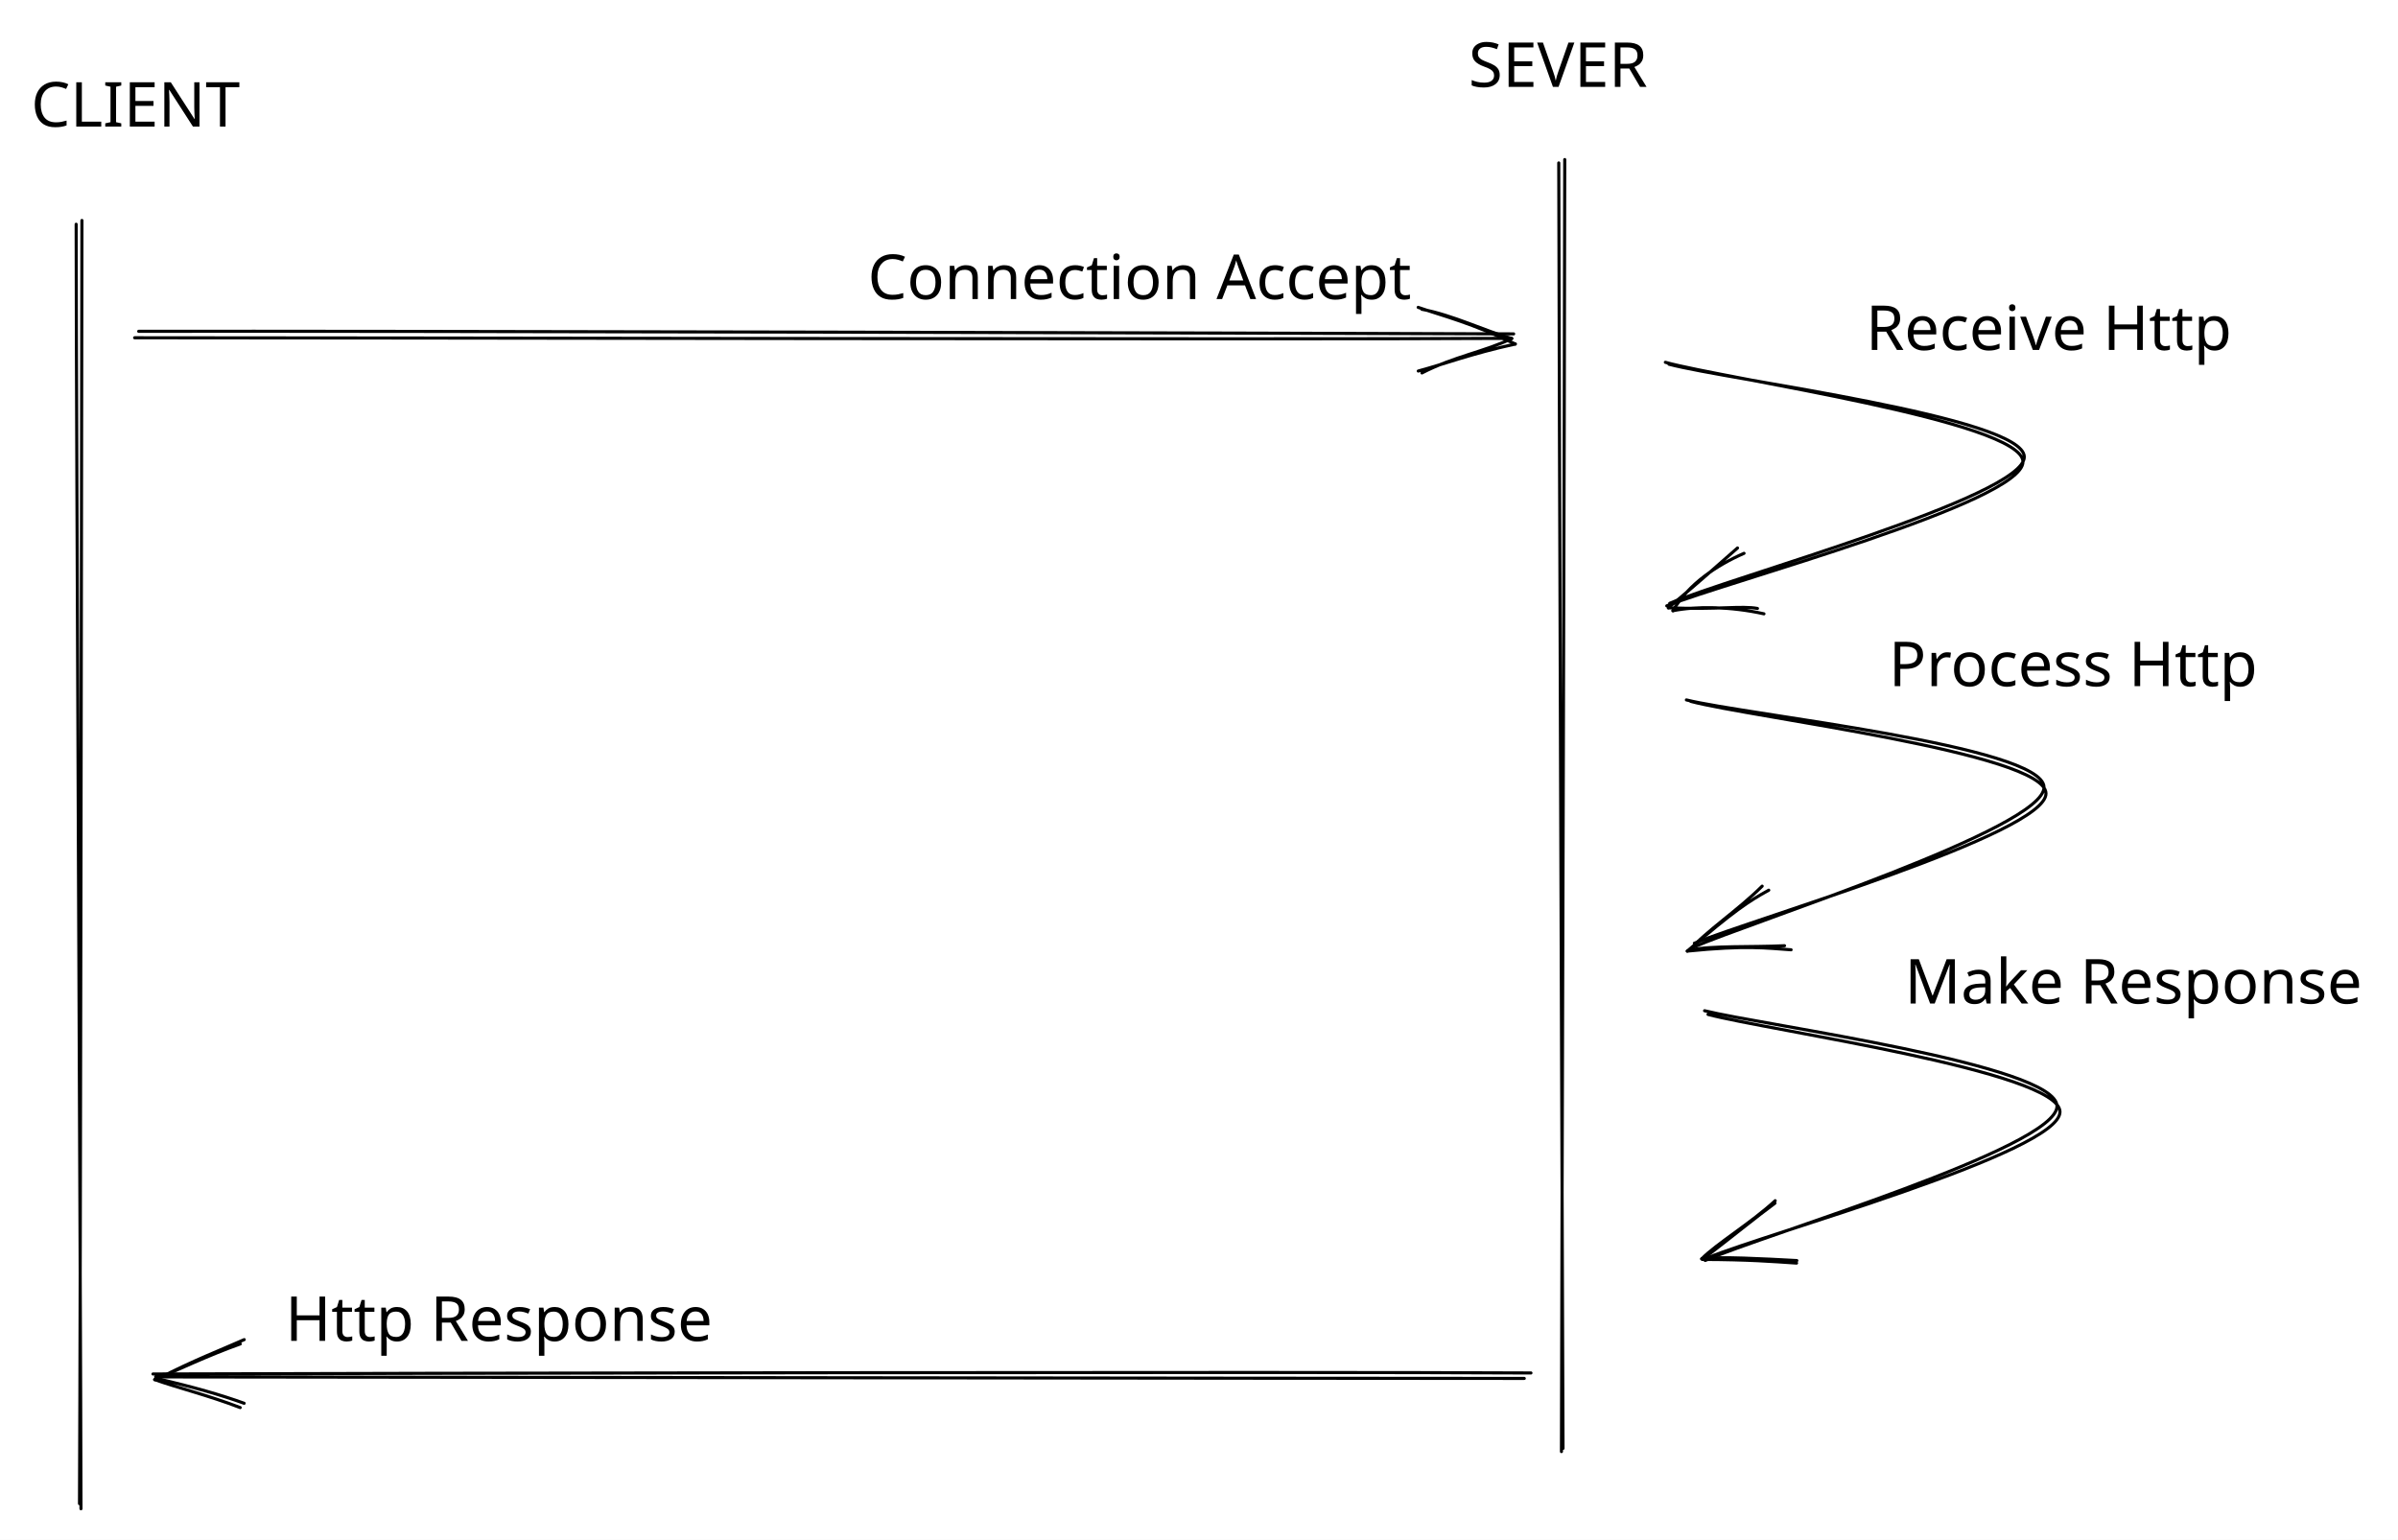
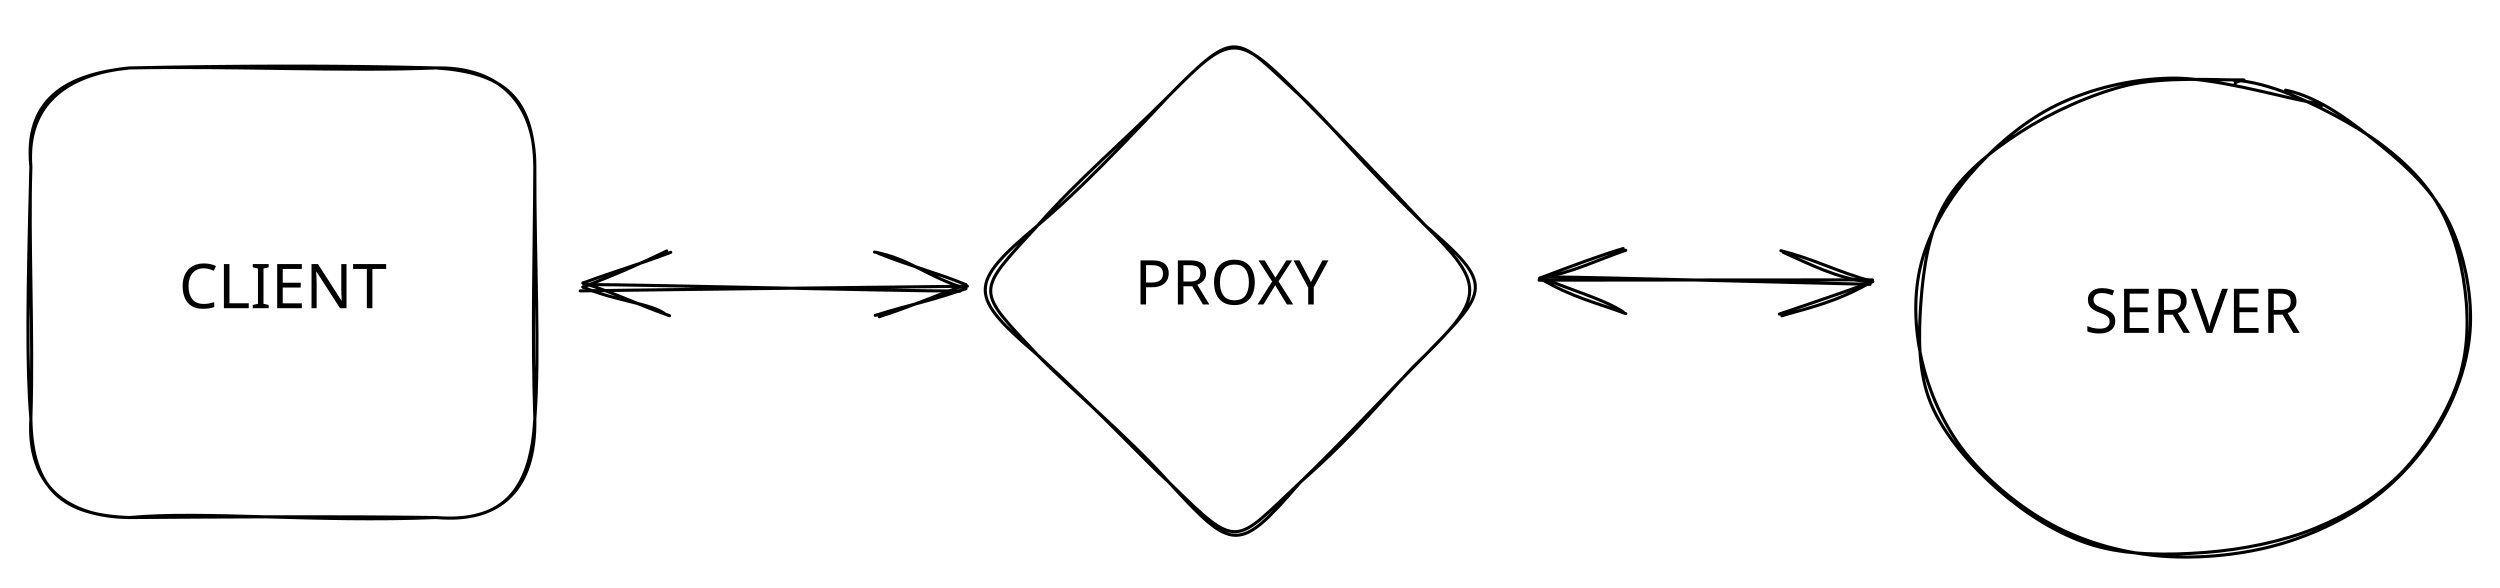
- <svg xmlns="http://www.w3.org/2000/svg" version="1.1" viewBox="0 0 772.695 496.307" width="772.695" height="496.307">
+ <svg xmlns="http://www.w3.org/2000/svg" version="1.1" viewBox="0 0 809.6 190.4" width="809.6" height="190.4">
  
-   eyJ2ZXJzaW9uIjoiMSIsImVuY29kaW5nIjoiYnN0cmluZyIsImNvbXByZXNzZWQiOnRydWUsImVuY29kZWQiOiJ4nO2aWVPbSFx1MDAxMMff+Vx1MDAxNC7ymtLOfeSNYFx1MDAxM67lMOBcdTAwMDS2UpQsy7awLFx0acCQVL77toRjyTJcdTAwMDbDXHUwMDFhoqXwXHUwMDAz2HOpNTO//neP9HOlVls1t5G7+qm26t44tu91Ynu0+jEtv3bjxFx1MDAwYlx1MDAwM6hcItnvJLyKnaxl35go+fTXX3ZcdTAwMTRZPc+0w3BgOeHwrpvru0M3MFx0NPxcdTAwMDd+12o/s7+FXHUwMDBi+V7gZm2z0vwyXHUwMDE4iXLpXlx1MDAxOGSXXHUwMDE0Wlx1MDAxMKZcdKeTXHUwMDA2XlKHK1x1MDAxObdcdTAwMDO1XdtP3LwmLVq93Klfb5ycsvONnc2t46C9edRcYlR+1a7n+0fm1r+7XHUwMDFm2+lfxVx1MDAwNZtcdTAwMTJcdTAwMTOHXHUwMDAz96vXMf3UrlL5pF9cdTAwMTLCfOW94vCq11x1MDAwZtwkmepcdTAwMTNGtuOZ2+z+0KTUXHUwMDBletlcdTAwMTh5yU060ZpMfmc9hLZcdTAwMDSCj8CIcsxcdTAwMDUpmbJcdTAwMWX6YZya8lx1MDAwMWWf3Ji27VxmemBR0Jm0MbFcdTAwMWQkkVx1MDAxZMPq5O1G45vMXHLpu16vb6CIYWIpXHUwMDE4XHUwMDE0K4pcdTAwMTFnQudcdTAwMTd3s3nHVDJcIlx0Z3lNesloq5Ot/vfizFx1MDAwNJ3xzPzeXHUwMDBl+YYg45JfufFp+0ZhI+VDXUVcdTAwMWT7btWxkJJhzMBcdTAwMDDBJ/WwuVx1MDAwNlBcdTAwMTlcXPl+Xlx1MDAxNjqDezZKYuzYfPaCjlx1MDAxN/TKXdygM6fGt1x1MDAxM7NcdTAwMWVcdTAwMGWHnlx1MDAwMTNcdTAwMGVCLzDlXHUwMDE22bhrcVx1MDAxY476rt25Z+S5dVE6XFxOTvrJv9XyNcp+TL5///h465m1zHuvXHUwMDE0/4/XYGFmXHRD5dLfzGpcIrRGanFkW5dOXHUwMDE4eOuHjbWDi+FXXHUwMDE4pH6rvlZcdTAwMWRZXHSIcq215FxccU1lvlx1MDAxM7P+7K5cdTAwMTbmgcFGXHUwMDE1XFyUXGZ7YYC5hdOrXHUwMDBizVx1MDAxNGGk4D3GXHUwMDAwXHUwMDBizVx1MDAwNVx1MDAxM0LIP1xuMEcqn5d3gO9tPbOWT1x1MDAwNNhOTb6XYMXLpVx1MDAxM9VVTCHGc+/+XHUwMDE4we1R3LrcO1nzv4ziTYxcdTAwMWIn58bVVSeYYmxcdTAwMTFAL5UyJpBmU1x1MDAwNFx1MDAxM8Qyx0kpXHUwMDE3XHUwMDFh/lx1MDAxNKqXTTBjdI4hXHUwMDEzonPLx1x1MDAwNFx1MDAwYqSkXHUwMDAyXHUwMDE1/oNcbowkIeDc/rdcdTAwMDCX0Vgqw3PXtNR7IYaNe2PuRVx1MDAxOONy6W+EsdSYXHUwMDEwTdniXHUwMDEwx6MwXGZks35B+uImulx1MDAwZZBcdTAwMWbu/qg6xFx1MDAxMNJYNPWOlEqlkSjF0ZJbLIVTY86JpOzlIMYyJ2GCLcld7JhbrpBS7GmR89QmforCXHUwMDEyXCJcYs5v+Vx0gHbDwFx1MDAxY3k/Mlx1MDAxZoGmSjfsoeffTq1Xtj1hftbDIHBcdTAwMWRcdTAwMDO7sLbmOG5kirOZuFkoXHT91FTHNd/rXHUwMDA1WaTpdqc3ufEgL51UmzDKayFeNDZcZlx1MDAxN2/NQFx1MDAxZcZez1x1MDAwYmz/eK5Rz0JtPmmEYaXJU9TSXHS6276X7Pp74f75aLBpr1x1MDAxZp9dVFx1MDAxZDRZXGL473rIXHUwMDE3Y6mQ1j2AXHUwMDEyXHUwMDE2jFx1MDAxM0y1elxylv6D2D2LpaNGq9GsXHUwMDAyP3eGPI9cdTAwMTkyj1x1MDAxOU5Am1x1MDAxOCzewszg07Pts3pjZN8kvdtYsmOB2vtVZ4ZIMecgJeuPdVaLKOIgVFKVXHJbXHUwMDFlUOqeJPFcdTAwMWWgXHUwMDE4I1xi0tlC6v52gFrf3WrsXHUwMDFkV4GosSVcdTAwMGZcIjU3a8N8vlx1MDAxMCGuiVwiaHGoviHjJ/u8fWT0mez96DpqONyoOlSQmU5hXHUwMDA0XuS1zkoxZlx1MDAxNtKQdWGkXHUwMDA0YvBtXHUwMDE2K6ksxVx1MDAxOKZcdTAwMDKBYlx1MDAxMqBpNlx1MDAwMqTQW1L8XHUwMDA0yN4zt9fL3OYvcvqhyOKSUFxmLj09JFGPjmZhRYBLXHUwMDAxeifSQVVxtJnNklx1MDAwZrdS/P9U5WWqXFw4yVx1MDAwYlx1MDAxNXhcdMGQWDxcXG06p+jWadJLf7R/XHUwMDExXHUwMDFjtm7WSL3yx7NK5FOQ9dD4tY5zMFkoXHUwMDEzXHUwMDA0TyUxppK+xfC16Tqud+3WNo2JqqC5U/Y8T3lJQXdKUFx1MDAwMbxcdTAwMTSmWcmFmWrF3tDpNJvx6Tn53Oy3LjbVaFB5pjC2qJJcXFxiisFpXHUwMDE1tlPan1x1MDAxMmxpXHUwMDAxXkwgqsDjaf5yhC1Dh7GWXHUwMDFhqCgmIe9C/C7Ey1x1MDAxNWKM5zpccoIyLdZocSVcdTAwMWVcXDh0KFojI3uX6/7BZVwidr5tV95rSP6Q10DIwuA1XHUwMDE05ShdXHUwMDAw8nJcdTAwMGZKcSHkfjBcdTAwMGKG3SZha71BWT6IQ1x1MDAwNyyujCxP2fNMWS6cbcw8XHUwMDAzXHUwMDExXGZjxFxuZ7ePXHUwMDExRnZ6zlV/u3s4wrSL2t2T+tX+YeVcdMPCYppzoFx1MDAwM+6Y62nCXHUwMDE4YVx1MDAxNuFcdTAwMTTUXHUwMDBlpcc7Qr4gYUvRZUI1Rax4vvyuy++6vFxcXS6ekpW9XHUwMDA2XHUwMDA0+pxzQlx1MDAxN4/mR2u7hFx1MDAxZfFcdTAwMTPaMu4p2vpCqeFu5b2GQlx1MDAwZnlcckQsxlx1MDAxOUKCI0hs5Fx1MDAwYj7twYWHoVx1MDAwZugywYwhjih6i/ny3/bArTXdJFxug8StgjJPXHUwMDFi9DxpZnjuXHUwMDFiRlhgTECdXHUwMDBiT/pcdTAwMWWD7GhrnzZcdDqhfPvysq72doM91ag6ZFx1MDAxNHNLUY1cdTAwMDR4SXCIePr1XHUwMDA04MtcdTAwMTIwXGKTMFx1MDAxZrxcdTAwMTifVuFcdTAwMTUjhZVUVP7Z9FipQvRWRVx1MDAxOS5v/1d7S/BV3jCidG50zTCEk1x1MDAwNPPFXHQ+PXXOb1VMjzfaQYtuRds7jd2w8lx1MDAwNHNlyblvXHTy8TuERDLBp569LV8l87FcdTAwMWbKXtP3kYmEXHUwMDEw5lx1MDAxNVRcdTAwMTJCdfDir6eSaZpYKZWcNuiOsJUxsat2XHUwMDE0XHUwMDFkXHUwMDE5mK+JX4SV8Drjm86HXb323NHn2d3woZt90lEzalM+3MzJ/lr59S9HY7LdIn0=
+   eyJ2ZXJzaW9uIjoiMSIsImVuY29kaW5nIjoiYnN0cmluZyIsImNvbXByZXNzZWQiOnRydWUsImVuY29kZWQiOiJ4nN1YW1PbRlx1MDAxOH3nV3ic16Ds/ZK3XHUwMDAwTobSglx1MDAwN2hcdO1kmI0k26plSUhyuGT47/0kXHUwMDFi62Y5dlx1MDAxMlxct1xmXHUwMDAz9l7P7p7znW/3616n001cdTAwMWZcIrf7ttN1723je05s7rqvs/Ivbpx4YVx1MDAwMFUk/56E09jOW47SNErevnljoshcdTAwMWF66ecwXHUwMDFjW3Y4mXVzfXfiXHUwMDA2aVx1MDAwMlxy/4Lvnc7X/G9poti1U1x1MDAxM1xmfTfvkFdcdTAwMTVzMVQvPFxyg3xagokgXHUwMDFhSV608JIjmC51XHUwMDFkqFx1MDAxZVx1MDAxOD9xi5qsqOtccsJBz1xm749vXCKNbydfeuc47Fx1MDAxNbNcdTAwMGU8379IXHUwMDFm/NmijD2axiVMSVx1MDAxYYdj98pz0lx1MDAxMdTjWvmiX1x1MDAxMsKmXHUwMDE1veJwOlx1MDAxY1x1MDAwNW6SVPqEkbG99CErQ1x1MDAwNfzZJrztXHUwMDE0JffZOqW2XGJCXGJcdTAwMTOCJKKY8EV1Nlx1MDAwMKHUXHUwMDEyUI1cdTAwMDRGlGMuSFxy2WHoh3GG7Fx1MDAxNcp/XG5sn409XHUwMDFlXHUwMDAywMBZtEljXHUwMDEzJJGJ4cSKdnfPa1x1MDAxNtTCWmuFhdKMXHUwMDAzlEWTketcckdp1obxVjhufjBcdTAwMThcdK4olaWaXGZEdOzkXHUwMDFj+VTeusCZb90zaVxu2tB5yVOxnKx9r063MuUqtEvd+2KNJZJwyX+ZTN2r5MKNP1x1MDAxZXqXp4np33RcdTAwMTftnl4vXHUwMDFmdtZ5f19p++TkXGZdXHUwMDBiffL3ZVx1MDAxYf02PjuozvI8v4nj8K407vxTsf5p5JhcdTAwMTmXsZCSXHUwMDExKiRsfkFcdTAwMGXfXHUwMDBixlBcdTAwMTlMfb8oXHUwMDBi7XFB/71cdTAwMTLghuwq6y8pXHUwMDBl43bFUVxyMFx1MDAxNCNrK275Zu644ihBlso4TFx1MDAxMceSS1VcdTAwMTWcplx1MDAxNstqNeacSMrYi1x0TqGmwIioXHUwMDBiilGkXHUwMDA10lxcbaCnXG5pXHUwMDFhwlnFQaE5p1x1MDAxYnCwOOswSC+8x5xIqFL63kw8/6FyXFw5OWF7XHUwMDBlfz3unV6WdzBxYc5sXHUwMDEwrCqt3/neMKNv14ZVuHGF2alcdTAwMDdWtmgw8Vx1MDAxY6dsNjZAMDBmfLyOSYSxN/RcdTAwMDLjX1ZcdTAwMTGulJrr+16ULPe3VrVhxVx0XCKSULa22vy7o/ji8spV2p3cjk6Sy9G1xruuNqV07lx1MDAxOEAtgpGmNbVRkWtcdTAwMTErilx1MDAxMWdCqVx1MDAxN1NcdTAwMWJuN9rC3jhvs8Bne9NcdTAwMDBZYSo3kWPT3shL2dv9+OhcdTAwMDY/fGZJXHUwMDEwTXs3XHUwMDBm1GYjf7Cuvamr3snp5FxivT85/3A9VPtcdTAwMDfk6IP8afamOCqZz9btXHLSXHUwMDFiODvITdTaglu+mTsuOE21JYHnXGaCXHUwMDBiXHUwMDAz42BcdTAwMTXBUYS3ZW9Sr2NvWb7IKadcdTAwMTRtIKhcdTAwMWbwN6a52ICEP+ZvXHUwMDE3vfM/eudb9bdvmETd3+ZcYldqzfHMJFxmnKX+xlvlppDCislccuT2+DjAv/dcdTAwMWbxrTk0av/uz16fvme7Ljeuqlx1MDAwMiNcdTAwMDRv78KmmlxuXHUwMDAzorfZ3FxccVx1MDAwNIFcdTAwMTNcdTAwMGKB+CaK26KFnfc/9kdcdTAwMDZcdTAwMGbT5JGdRbdcdTAwMTifOlx1MDAwN2xcdTAwMGI3tP+9Nba+tTAhpGJcdTAwMWJkosuPaMeVKmjtaUWTVqX8ZKVcbtFcdTAwMTRq01xuXHUwMDAxXHUwMDA2x1hvy1xupShnsS9thf3zs4/XW3XCb9hJ3Vx0Z1x1MDAwMFcqa6bsZTYo26SlJSVcXMDNZm1trY5gO6otxpVF4eJcdTAwMDT3Oy2YYvWkk1VuefrFhFx1MDAwNlqu4KBLXHUwMDFjXHUwMDEy1XWH4WqAMVeSbaC77zLElVx1MDAxZVx1MDAwMJ7Mv0eOSWri9MBcdTAwMGJcdTAwMWMvXHUwMDE4VoHNXHUwMDFm59d5+MhcdTAwMDVsTzOU+8hCXHUwMDA0aymV5kRLXHUwMDA2cVOJUruhiXLYjeW6gfNtXHUwMDE4q1VZglx1MDAwMShcdTAwMTBcdTAwMDNbXHUwMDEykENRSeFcdTAwMTc1UVx1MDAxMIszpCDJopJhxFx1MDAxNGJcclS+SdLDcDLxUtjvfuhcdTAwMDVpfV/zXHJ8l2l75Fx1MDAxYWeJ0GFhq6qjbNBqwlN86lx1MDAxNHzLvyw+f3q9tHU7g2vd98r/N49YrYk7h+xVK6HWj1irc6NcdTAwMWSNWFIoK3twV1JqostcdTAwMGZPs4hFWuLZT49YSORcdTAwMTdywlx1MDAxOGaQmS95lWpcdTAwMDQszoHt2fPhv1x1MDAxYa82zFk3jVdrXHUwMDA3iixeUco0RVRn5oKUxqVm83BFLUUhkGRcdTAwMGb+XHUwMDAySYK/L3qtvl1Xolx1MDAxN1x1MDAwNixUU40wXHUwMDE1KJu2iYlbRFxuXHUwMDAx0JFQSDDSPJH/WvBqI3OtdzV27c3H65ooukiBZotcdTAwMDNcdTAwMDBee8481SxW3f3iuXdcdTAwMDdNnb1cdTAwMWHkP1lcdTAwMGWX72BcdTAwMTZ53Jz7T3tP/1x1MDAwMOeOiZMifQ==
  <defs>
    <style class="style-fonts">
      @font-face {
        font-family: "Virgil";
        src: url("https://unpkg.com/@excalidraw/excalidraw@0.14.2/dist/excalidraw-assets/Virgil.woff2");
      }
      @font-face {
        font-family: "Cascadia";
        src: url("https://unpkg.com/@excalidraw/excalidraw@0.14.2/dist/excalidraw-assets/Cascadia.woff2");
      }
    </style>
  </defs>
-   <rect x="0" y="0" width="772.695" height="496.307" fill="#ffffff" />
+   <rect x="0" y="0" width="809.6" height="190.4" fill="#ffffff" />
+   <g stroke-linecap="round" transform="translate(10 22) rotate(0 81.59999 72.8)">
+     <path d="M32 0 M32 0 C66.09 -0.65, 102.23 1.19, 131.2 0 M32 0 C64.94 -0.72, 99.07 -0.85, 131.2 0 M131.2 0 C151.52 -0.41, 163.29 11.19, 163.2 32 M131.2 0 C152.81 1.41, 162.83 9.28, 163.2 32 M163.2 32 C163.12 62.76, 164.82 91.85, 163.2 113.6 M163.2 32 C163.09 58.08, 162.24 85.75, 163.2 113.6 M163.2 113.6 C163.63 136.52, 152.08 147.48, 131.2 145.6 M163.2 113.6 C161.99 135.41, 154.08 147.45, 131.2 145.6 M131.2 145.6 C92.68 147.2, 55.69 143.39, 32 145.6 M131.2 145.6 C97.24 145.15, 62.66 145.4, 32 145.6 M32 145.6 C10.21 144.9, 0.36 136.53, 0 113.6 M32 145.6 C12.23 145.43, -1.35 135.79, 0 113.6 M0 113.6 C-1.43 96.5, -1.09 73.93, 0 32 M0 113.6 C0.87 85.15, -0.8 56.16, 0 32 M0 32 C-1.59 11.33, 12.34 1.84, 32 0 M0 32 C-2.26 10.23, 11.24 2.06, 32 0" stroke="#000000" stroke-width="1" fill="none" />
+   </g>
+   <g transform="translate(51.59999 81.8) rotate(0 40 13)">
+     <text x="40" y="18" font-family="Virgil, Segoe UI Emoji" font-size="20px" fill="#000000" text-anchor="middle" style="white-space: pre;" direction="ltr">CLIENT</text>
+   </g>
+   <g stroke-linecap="round" transform="translate(620.4 25.20001) rotate(0 89.60001 77.59999)">
+     <path d="M119.77 4 C130.94 6.21, 142.04 14.98, 150.84 22.1 C159.65 29.22, 167.82 37.1, 172.61 46.73 C177.41 56.36, 180.02 69.15, 179.63 79.88 C179.25 90.61, 175.57 101.67, 170.28 111.1 C164.99 120.54, 157.04 129.73, 147.9 136.49 C138.76 143.26, 127.14 148.66, 115.46 151.7 C103.79 154.74, 89.8 155.94, 77.86 154.75 C65.93 153.56, 54.18 150.18, 43.85 144.58 C33.51 138.99, 22.85 130.06, 15.86 121.19 C8.88 112.31, 4.28 101.54, 1.93 91.34 C-0.42 81.15, -0.79 69.98, 1.78 60.02 C4.35 50.05, 10.02 40.1, 17.36 31.56 C24.69 23.02, 34.88 14.01, 45.77 8.76 C56.67 3.52, 69.58 0.34, 82.75 0.1 C95.91 -0.15, 116.72 5.7, 124.76 7.29 C132.8 8.87, 131.52 8.66, 130.97 9.59 M102.84 0.77 C114.3 1.24, 128.85 8.28, 139.37 14.2 C149.88 20.11, 159.59 27.81, 165.92 36.27 C172.24 44.72, 175.62 54.79, 177.31 64.9 C178.99 75.02, 179.29 86.52, 176.04 96.93 C172.79 107.34, 165.56 119.22, 157.8 127.37 C150.04 135.51, 140.15 141.42, 129.47 145.81 C118.8 150.2, 105.77 152.78, 93.73 153.7 C81.7 154.62, 68.42 154.69, 57.26 151.31 C46.09 147.93, 35.47 141.05, 26.74 133.42 C18.02 125.79, 9.09 115.64, 4.91 105.53 C0.73 95.42, 0.88 83.61, 1.66 72.77 C2.44 61.93, 4.21 49.66, 9.57 40.47 C14.92 31.29, 23.98 23.99, 33.81 17.64 C43.64 11.29, 56.9 5.23, 68.57 2.4 C80.23 -0.43, 98 0.76, 103.81 0.67 C109.62 0.59, 103.39 0.75, 103.42 1.9" stroke="#000000" stroke-width="1" fill="none" />
+   </g>
+   <g transform="translate(670.5 89.8) rotate(0 39.5 13)">
+     <text x="39.5" y="18" font-family="Virgil, Segoe UI Emoji" font-size="20px" fill="#000000" text-anchor="middle" style="white-space: pre;" direction="ltr">SERVER</text>
+   </g>
+   <g stroke-linecap="round" transform="translate(314.8 10) rotate(0 84 83.60001)">
+     <path d="M106.25 21 M106.25 21 C116.25 30.28, 124.67 41.43, 146.75 63 M106.25 21 C120.45 35.42, 134.51 49.86, 146.75 63 M146.75 63 C169.52 82.5, 167.21 84.01, 146.75 105 M146.75 63 C166.06 81.95, 165.85 86.18, 146.75 105 M146.75 105 C135.01 116.08, 127.1 127.94, 106.25 146.2 M146.75 105 C132.91 118.97, 118.96 134.07, 106.25 146.2 M106.25 146.2 C84.66 166.44, 86.54 168.56, 63.75 146.2 M106.25 146.2 C86.27 169.35, 84.54 168.79, 63.75 146.2 M63.75 146.2 C49.98 130.88, 31.8 115.93, 21.25 105 M63.75 146.2 C55.17 138.45, 46.69 128.52, 21.25 105 M21.25 105 C-1.12 85.76, -1.68 82.2, 21.25 63 M21.25 105 C0.98 83.41, 0.93 85.14, 21.25 63 M21.25 63 C34.1 48.35, 49.15 35.66, 63.75 21 M21.25 63 C30.2 55.38, 39.51 46.89, 63.75 21 M63.75 21 C86.16 -1.65, 85.08 1.57, 106.25 21 M63.75 21 C83.88 0.59, 85.62 0.19, 106.25 21" stroke="#000000" stroke-width="1" fill="none" />
+   </g>
+   <g transform="translate(365.8 80.60001) rotate(0 33 13)">
+     <text x="33" y="18" font-family="Virgil, Segoe UI Emoji" font-size="20px" fill="#000000" text-anchor="middle" style="white-space: pre;" direction="ltr">PROXY</text>
+   </g>
  <g stroke-linecap="round">
-     <g transform="translate(25.19998 72.60001) rotate(0 0 206.4)">
-       <path d="M-0.66 -0.32 C-0.63 68.45, 0.79 345.02, 0.89 413.71 M1.2 -1.54 C1.08 67.43, 0.75 343.04, 0.42 412.06" stroke="#000000" stroke-width="1" fill="none" />
+     <g transform="translate(189.2 93.20001) rotate(0 61.2 0)">
+       <path d="M0.11 -1.06 C20.42 -1.01, 101.51 1.06, 121.73 1.06 M-1.29 1 C19.42 0.67, 103.24 -0.29, 124.08 -0.51" stroke="#000000" stroke-width="1" fill="none" />
+     </g>
+     <g transform="translate(189.2 93.20001) rotate(0 61.2 0)">
+       <path d="M26.72 -11.92 C22.11 -9.63, 10.36 -4.29, -0.4 -0.25 M28.01 -11.49 C18.14 -7.7, 8.84 -5.01, -0.39 -1.55" stroke="#000000" stroke-width="1" fill="none" />
+     </g>
+     <g transform="translate(189.2 93.20001) rotate(0 61.2 0)">
+       <path d="M26.35 8.6 C21.72 4.96, 10.07 4.38, -0.4 -0.25 M27.63 9.03 C17.82 5.65, 8.66 1.16, -0.39 -1.55" stroke="#000000" stroke-width="1" fill="none" />
+     </g>
+     <g transform="translate(189.2 93.20001) rotate(0 61.2 0)">
+       <path d="M94.25 8.94 C105.82 5.31, 110.36 4.79, 123.57 0.3 M95.53 9.37 C105.34 6.23, 115.78 1.81, 123.58 -1" stroke="#000000" stroke-width="1" fill="none" />
+     </g>
+     <g transform="translate(189.2 93.20001) rotate(0 61.2 0)">
+       <path d="M94.02 -11.58 C105.78 -9.28, 110.4 -3.88, 123.57 0.3 M95.3 -11.15 C105.25 -7.12, 115.78 -4.35, 123.58 -1" stroke="#000000" stroke-width="1" fill="none" />
    </g>
  </g>
  <mask />
  <g stroke-linecap="round">
-     <g transform="translate(502.8 52.59999) rotate(0 0 207.6)">
-       <path d="M-0.53 -0.08 C-0.44 69.11, 0.59 344.97, 0.84 414.25 M1.4 -1.17 C1.37 68.22, 0.45 346.18, 0.34 415.28" stroke="#000000" stroke-width="1" fill="none" />
+     <g transform="translate(499.6 90.79999) rotate(0 53.20001 0)">
+       <path d="M-1.19 -0.07 C16.59 -0.12, 88.77 -0.15, 106.77 -0.17 M0.39 -1.16 C18.03 -1.02, 88.36 0.91, 106.01 1.28" stroke="#000000" stroke-width="1" fill="none" />
+     </g>
+     <g transform="translate(499.6 90.79999) rotate(0 53.20001 0)">
+       <path d="M26.87 -9.75 C18.02 -6.79, 9.28 -2.32, -0.95 -0.73 M26.05 -10.31 C19.23 -8.33, 9.09 -4.56, -0.34 -0.96" stroke="#000000" stroke-width="1" fill="none" />
+     </g>
+     <g transform="translate(499.6 90.79999) rotate(0 53.20001 0)">
+       <path d="M26.89 10.77 C18.02 7.4, 9.28 5.53, -0.95 -0.73 M26.07 10.22 C19.36 5.86, 9.21 3.31, -0.34 -0.96" stroke="#000000" stroke-width="1" fill="none" />
+     </g>
+     <g transform="translate(499.6 90.79999) rotate(0 53.20001 0)">
+       <path d="M77.45 11.46 C86.06 8.86, 94.8 7.19, 106.24 0.62 M76.63 10.91 C87.38 7.2, 94.68 4.85, 106.86 0.4" stroke="#000000" stroke-width="1" fill="none" />
+     </g>
+     <g transform="translate(499.6 90.79999) rotate(0 53.20001 0)">
+       <path d="M77.95 -9.05 C86.42 -5.33, 95 -0.66, 106.24 0.62 M77.13 -9.61 C87.61 -7, 94.76 -3.02, 106.86 0.4" stroke="#000000" stroke-width="1" fill="none" />
    </g>
  </g>
  <mask />
-   <g stroke-linecap="round">
-     <g transform="translate(44.40002 107.8) rotate(0 221.6 0)">
-       <path d="M0.29 -1.01 C74.27 -1.16, 369.45 -0.44, 443.34 -0.18 M-1.02 1.07 C72.86 1.05, 368.45 1.7, 442.47 1.26" stroke="#000000" stroke-width="1" fill="none" />
-     </g>
-     <g transform="translate(44.40002 107.8) rotate(0 221.6 0)">
-       <path d="M412.6 11.79 C421.16 9.51, 429.54 6.23, 443.86 3.09 M413.78 12.41 C423.83 7.18, 434.49 5.39, 442.72 1.31" stroke="#000000" stroke-width="1" fill="none" />
-     </g>
-     <g transform="translate(44.40002 107.8) rotate(0 221.6 0)">
-       <path d="M412.57 -8.73 C421.26 -5.74, 429.65 -3.75, 443.86 3.09 M413.76 -8.11 C423.62 -6.3, 434.29 -1.05, 442.72 1.31" stroke="#000000" stroke-width="1" fill="none" />
-     </g>
-   </g>
-   <mask />
-   <g transform="translate(279.5999 78.40001) rotate(0 88.5 12.5)">
-     <text x="0" y="18" font-family="Virgil, Segoe UI Emoji" font-size="20px" fill="#000000" text-anchor="start" style="white-space: pre;" direction="ltr">Connection Accept</text>
-   </g>
-   <g transform="translate(473.2 10) rotate(0 32.5 12.5)">
-     <text x="0" y="18" font-family="Virgil, Segoe UI Emoji" font-size="20px" fill="#000000" text-anchor="start" style="white-space: pre;" direction="ltr">SEVER</text>
-   </g>
-   <g transform="translate(10 22.8) rotate(0 40 12.5)">
-     <text x="0" y="18" font-family="Virgil, Segoe UI Emoji" font-size="20px" fill="#000000" text-anchor="start" style="white-space: pre;" direction="ltr">CLIENT</text>
-   </g>
-   <g stroke-linecap="round">
-     <g transform="translate(537.2 116.6) rotate(0 57.04871 39.42207)">
-       <path d="M0.58 0.8 C19.73 5.91, 115.04 17.82, 115.08 30.67 C115.12 43.51, 19.85 69.64, 0.82 77.87 M-0.58 0.18 C18.48 5.5, 114.58 19.17, 114.65 32.25 C114.73 45.34, 18.8 71.04, -0.13 78.68" stroke="#000000" stroke-width="1" fill="none" />
-     </g>
-     <g transform="translate(537.2 116.6) rotate(0 57.04871 39.42207)">
-       <path d="M24.77 61.75 C16.12 65.52, 6.87 71.6, 1.87 80.25 M22.67 60.03 C18.81 63.37, 12.62 69, 0.39 79.32" stroke="#000000" stroke-width="1" fill="none" />
-     </g>
-     <g transform="translate(537.2 116.6) rotate(0 57.04871 39.42207)">
-       <path d="M31.19 81.25 C20.5 78.86, 9.21 78.75, 1.87 80.25 M29.1 79.52 C23.98 78.58, 16.39 79.94, 0.39 79.32" stroke="#000000" stroke-width="1" fill="none" />
-     </g>
-   </g>
-   <mask />
-   <g transform="translate(601.2 94.80003) rotate(0 63.5 12.5)">
-     <text x="0" y="18" font-family="Virgil, Segoe UI Emoji" font-size="20px" fill="#000000" text-anchor="start" style="white-space: pre;" direction="ltr">Receive Http</text>
-   </g>
-   <g stroke-linecap="round">
-     <g transform="translate(544.5875 224.9603) rotate(0 57.04871 39.42207)">
-       <path d="M0.18 1.1 C19.46 6.27, 114.48 17.78, 114.68 30.77 C114.88 43.76, 20.36 71.21, 1.38 79.06 M-1.19 0.64 C18.08 5.44, 113.73 15.44, 114.04 28.75 C114.36 42.06, 19.59 72.21, 0.71 80.49" stroke="#000000" stroke-width="1" fill="none" />
-     </g>
-     <g transform="translate(544.5875 224.9603) rotate(0 57.04871 39.42207)">
-       <path d="M25.35 61.97 C18.92 65.52, 14.08 68.66, -0.9 81.6 M23.23 60.66 C15.42 68.47, 5.11 75.2, -0.14 81.29" stroke="#000000" stroke-width="1" fill="none" />
-     </g>
-     <g transform="translate(544.5875 224.9603) rotate(0 57.04871 39.42207)">
-       <path d="M32.55 81.18 C24.62 80.64, 18.24 79.67, -0.9 81.6 M30.43 79.87 C19.99 80.39, 6.92 79.76, -0.14 81.29" stroke="#000000" stroke-width="1" fill="none" />
-     </g>
-   </g>
-   <mask />
-   <g transform="translate(608.5875 203.1603) rotate(0 65.5 12.5)">
-     <text x="0" y="18" font-family="Virgil, Segoe UI Emoji" font-size="20px" fill="#000000" text-anchor="start" style="white-space: pre;" direction="ltr">Process Http</text>
-   </g>
-   <g stroke-linecap="round">
-     <g transform="translate(549.6955 327.254) rotate(0 57.04871 39.42207)">
-       <path d="M0.67 -0.28 C19.48 4.78, 114.07 18.07, 114.08 31.13 C114.09 44.19, 19.72 70.25, 0.75 78.09 M-0.44 -1.47 C18.11 3.16, 113.09 15.89, 113.12 29.3 C113.16 42.72, 18.6 70.75, -0.25 79.02" stroke="#000000" stroke-width="1" fill="none" />
-     </g>
-     <g transform="translate(549.6955 327.254) rotate(0 57.04871 39.42207)">
-       <path d="M22.32 59.76 C14.64 66.88, 3.25 73.76, -1.36 78.5 M22.23 60.57 C16.08 65.12, 10.72 69.55, -1.12 78.69" stroke="#000000" stroke-width="1" fill="none" />
-     </g>
-     <g transform="translate(549.6955 327.254) rotate(0 57.04871 39.42207)">
-       <path d="M29.29 79.06 C18.69 78.5, 4.52 77.68, -1.36 78.5 M29.2 79.87 C21.2 79.35, 14.02 78.74, -1.12 78.69" stroke="#000000" stroke-width="1" fill="none" />
-     </g>
-   </g>
-   <mask />
-   <g transform="translate(613.6955 305.454) rotate(0 74.5 12.5)">
-     <text x="0" y="18" font-family="Virgil, Segoe UI Emoji" font-size="20px" fill="#000000" text-anchor="start" style="white-space: pre;" direction="ltr">Make Response</text>
-   </g>
-   <g stroke-linecap="round">
-     <g transform="translate(49.03905 443.61) rotate(0 221.6 0)">
-       <path d="M1.12 0.2 C74.83 0.29, 368.62 0.68, 442.12 0.69 M0.25 -0.74 C74.32 -1, 370.23 -1.48, 444.27 -1.07" stroke="#000000" stroke-width="1" fill="none" />
-     </g>
-     <g transform="translate(49.03905 443.61) rotate(0 221.6 0)">
-       <path d="M29.66 -11.82 C22.26 -8.52, 13.29 -5.13, 1.82 0.81 M28.39 -10.43 C18.31 -6.86, 7.98 -1.93, 0.81 1.08" stroke="#000000" stroke-width="1" fill="none" />
-     </g>
-     <g transform="translate(49.03905 443.61) rotate(0 221.6 0)">
-       <path d="M29.63 8.7 C22.23 6.02, 13.26 3.44, 1.82 0.81 M28.36 10.09 C18.18 6.17, 7.86 3.61, 0.81 1.08" stroke="#000000" stroke-width="1" fill="none" />
-     </g>
-   </g>
-   <mask />
-   <g transform="translate(91.90002 414.2) rotate(0 71.5 12.5)">
-     <text x="0" y="18" font-family="Virgil, Segoe UI Emoji" font-size="20px" fill="#000000" text-anchor="start" style="white-space: pre;" direction="ltr">Http Response</text>
-   </g>
</svg>
